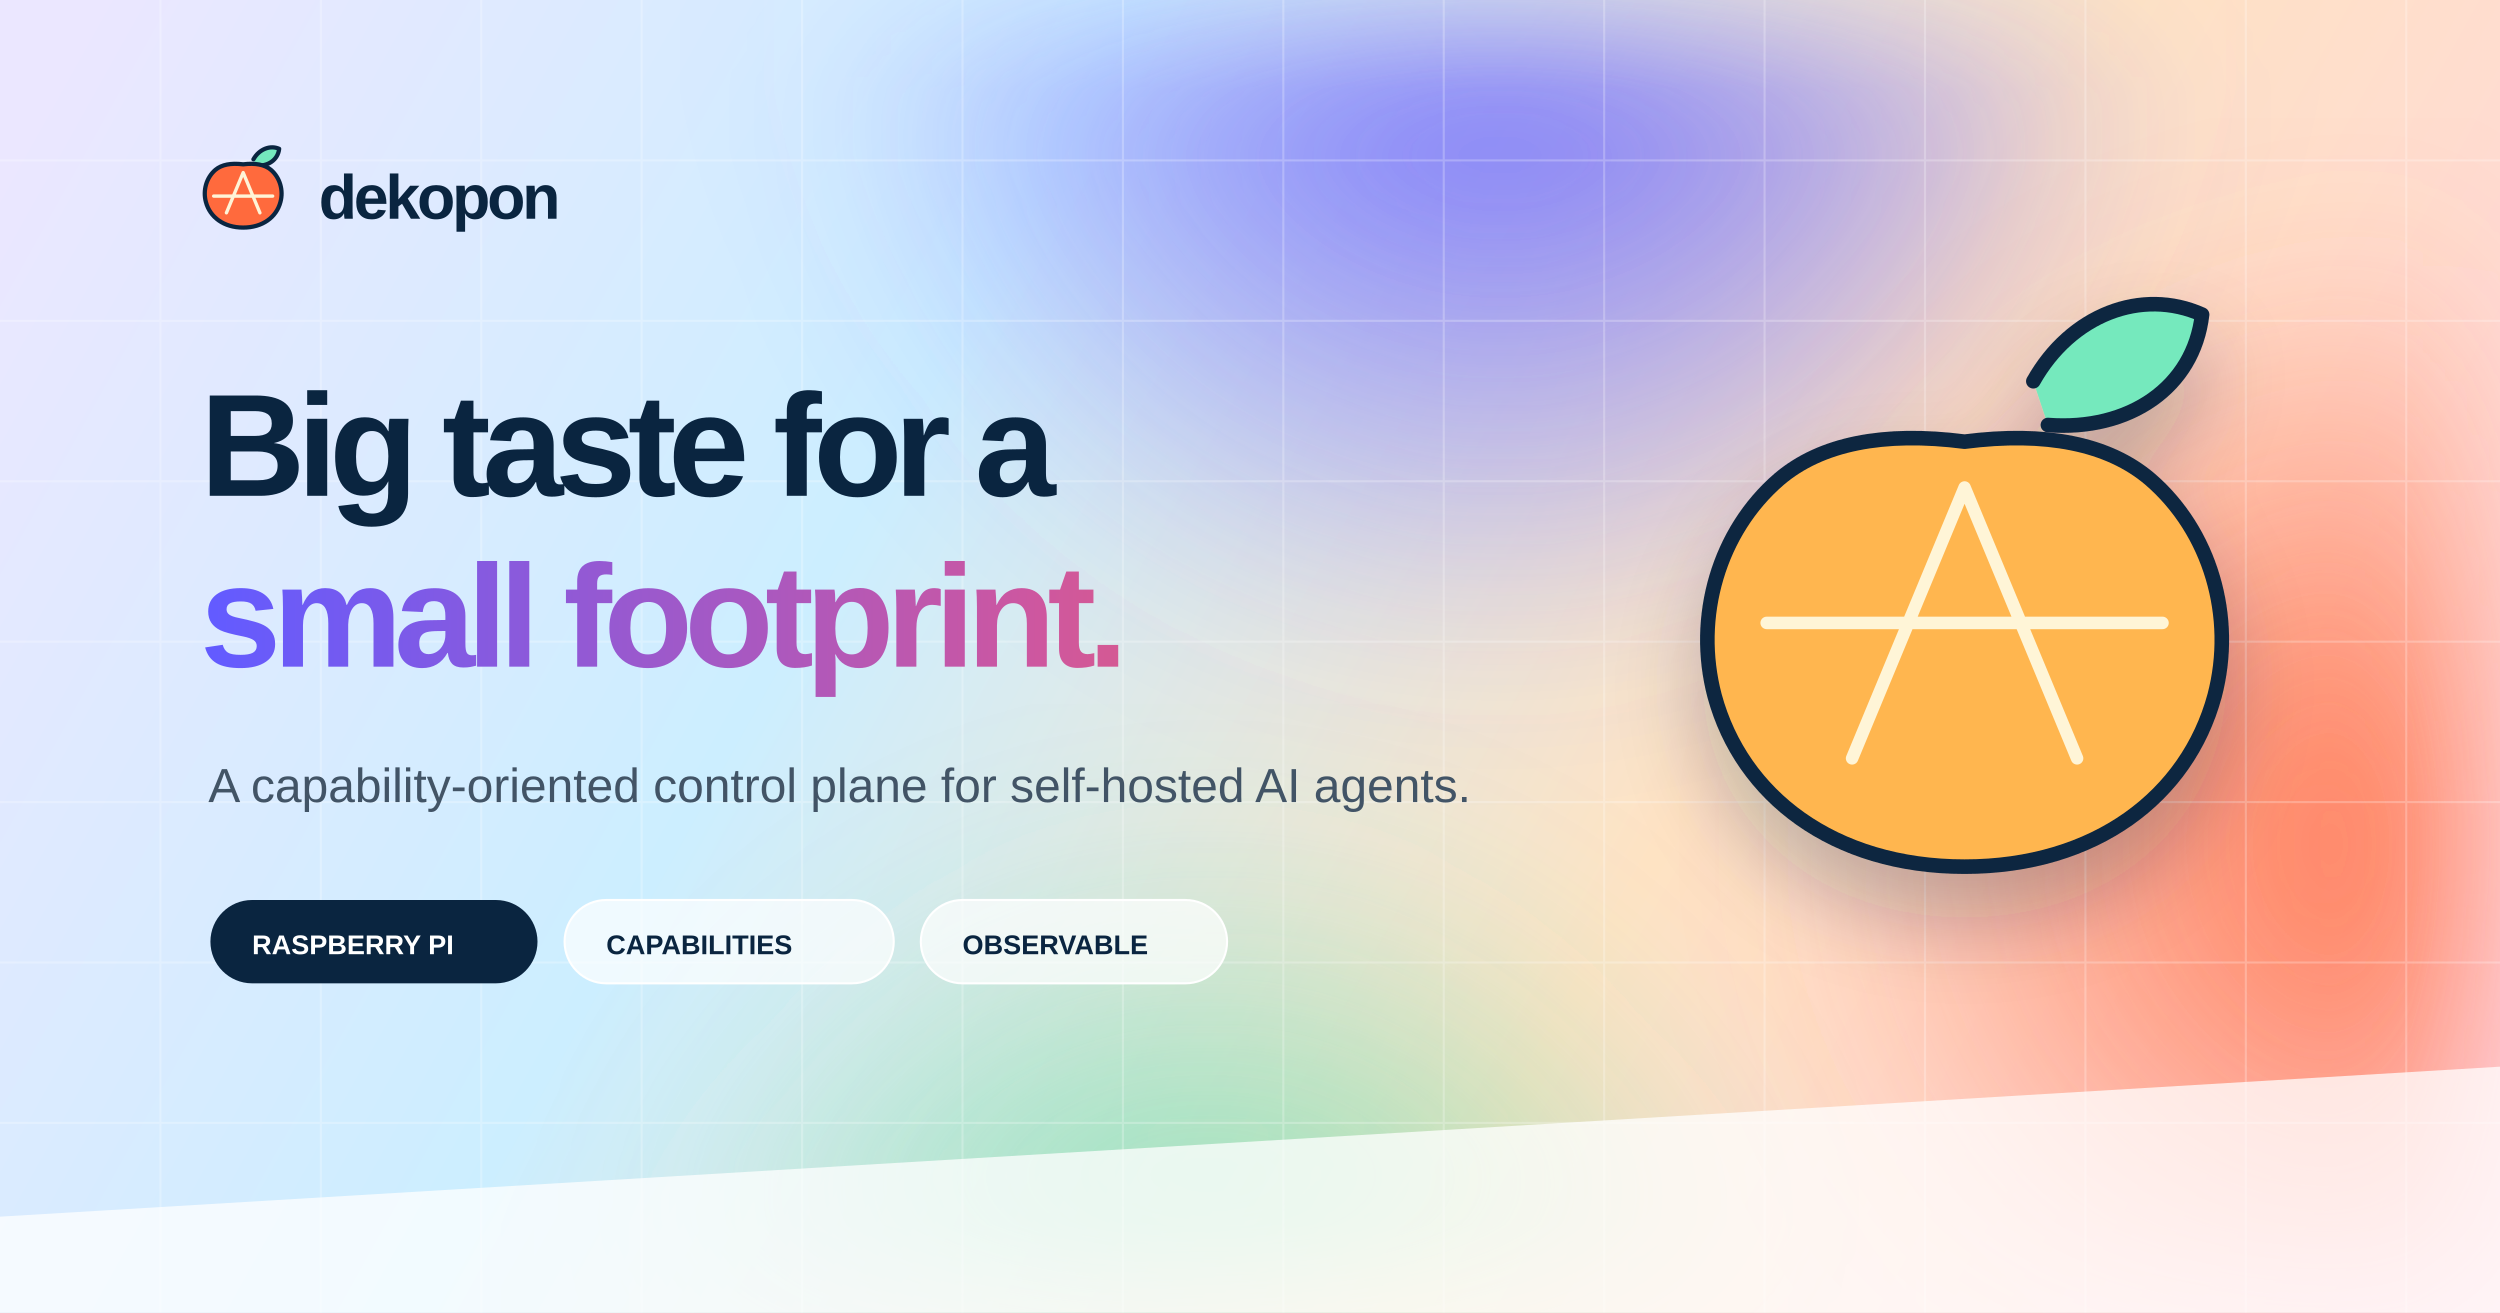
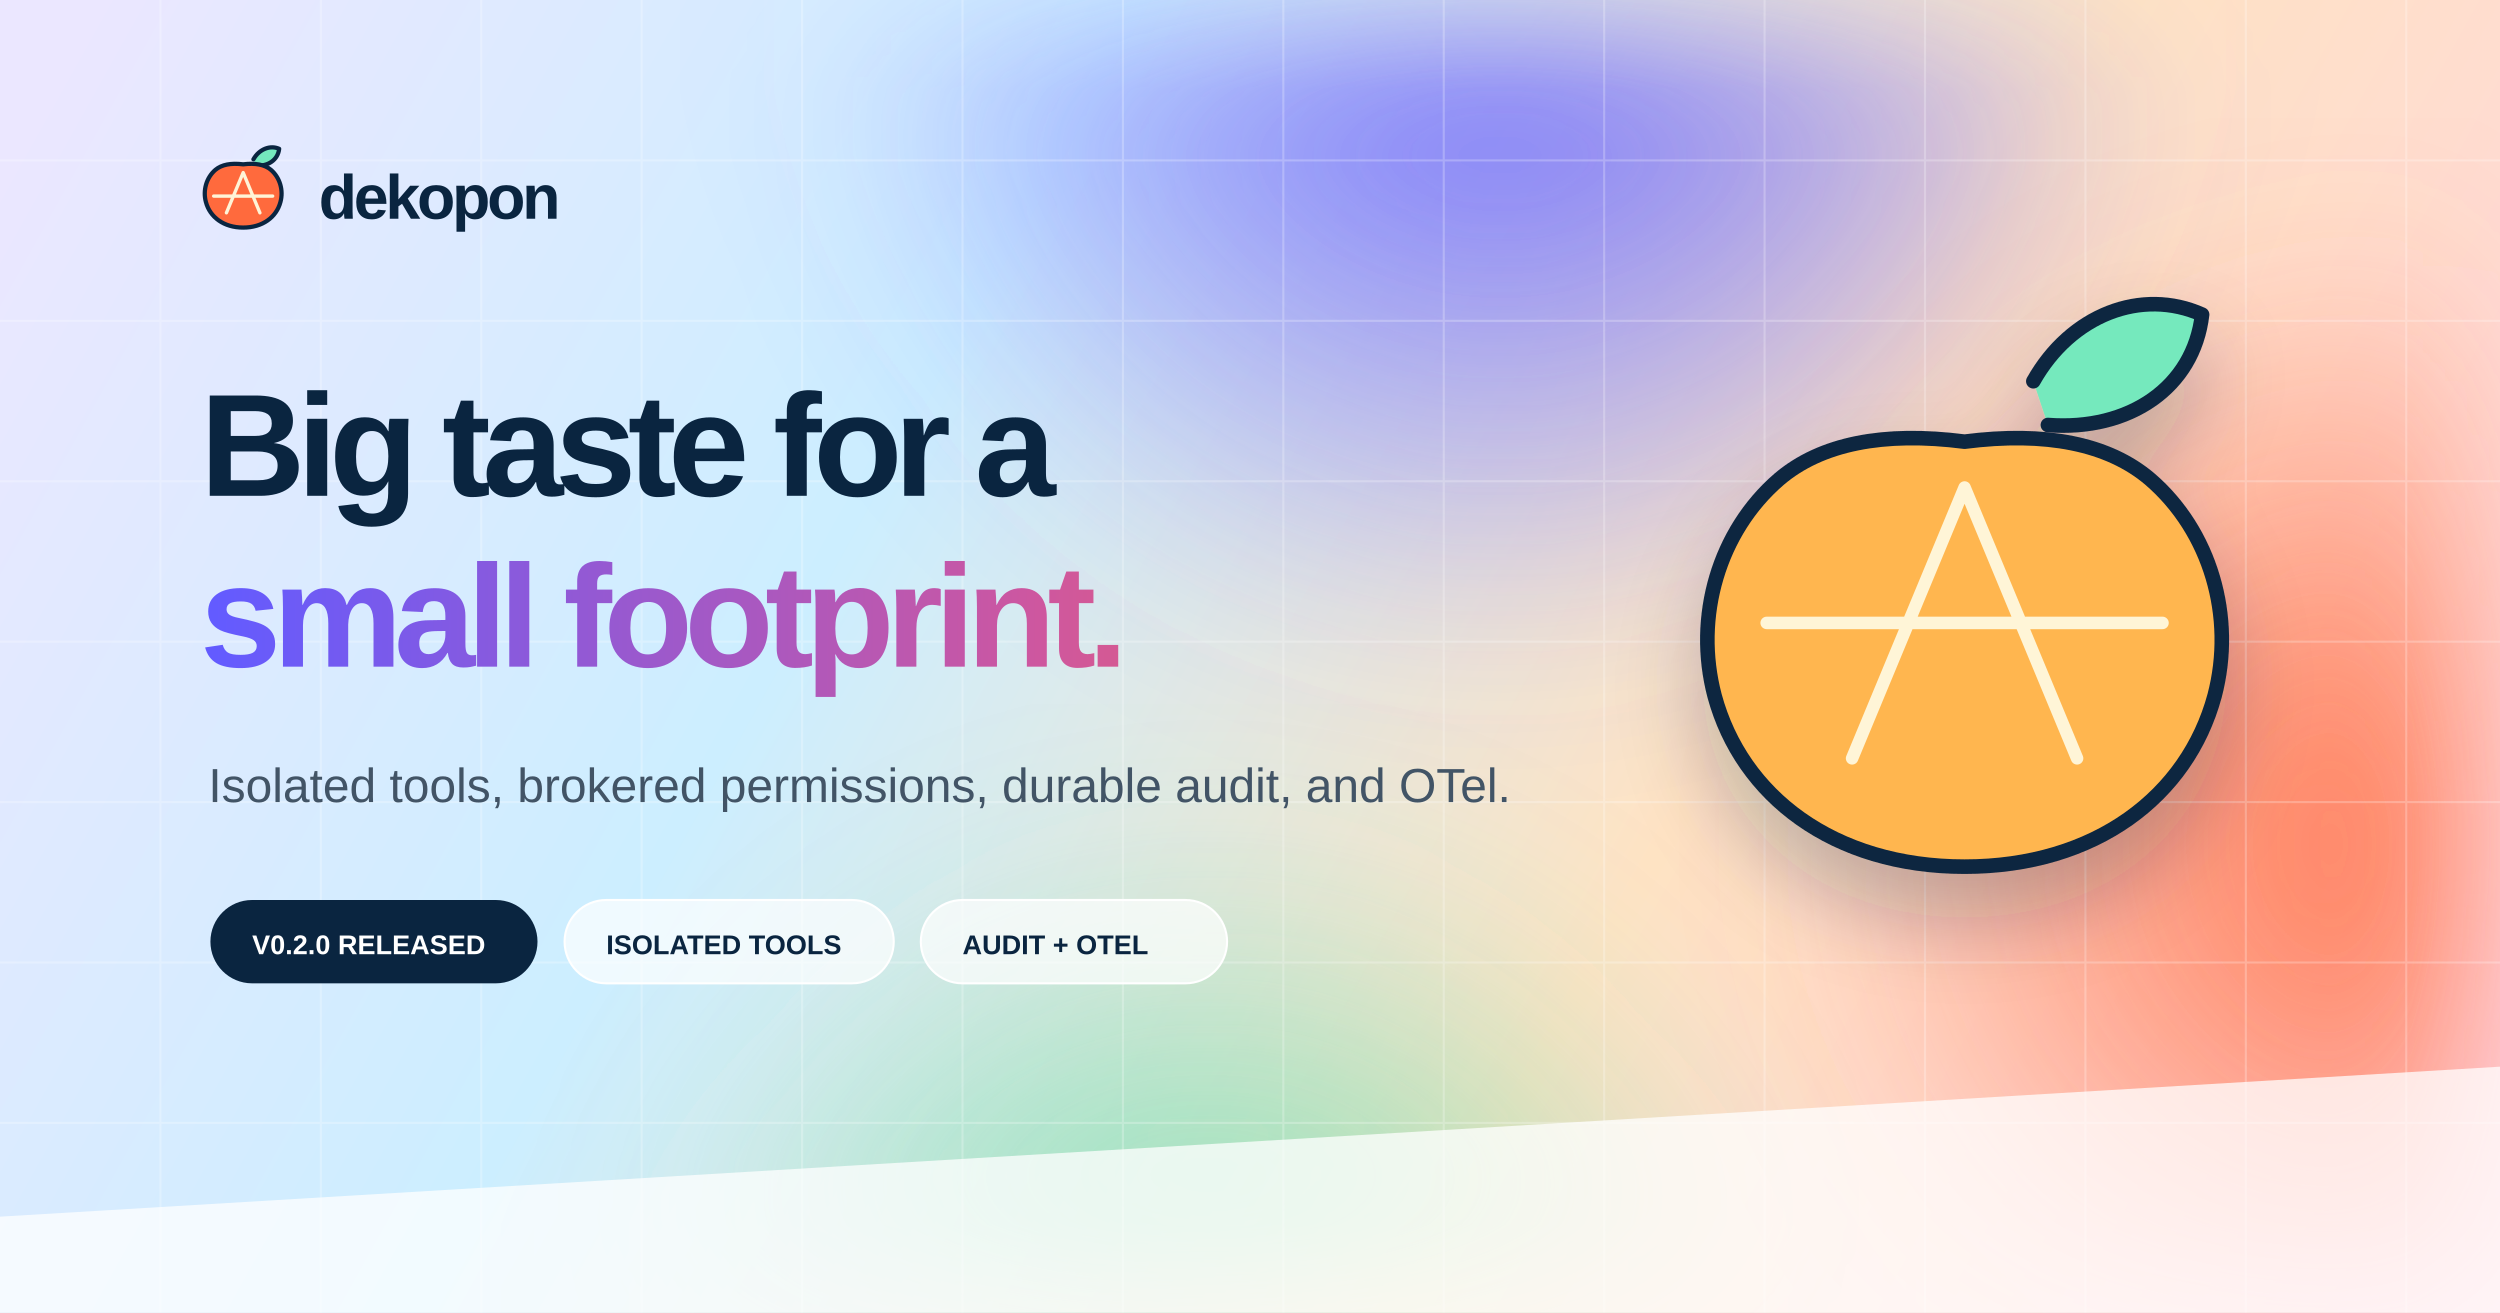
<svg xmlns="http://www.w3.org/2000/svg" width="1200" height="630" viewBox="0 0 1200 630">
  <defs>
    <linearGradient id="bg" x1="35" y1="20" x2="1130" y2="630" gradientUnits="userSpaceOnUse">
      <stop stop-color="#ebe7ff" />
      <stop offset=".35" stop-color="#cceeff" />
      <stop offset=".68" stop-color="#ffe3c4" />
      <stop offset="1" stop-color="#ffd4df" />
    </linearGradient>
    <radialGradient id="purple">
      <stop stop-color="#635bff" stop-opacity=".95" />
      <stop offset="1" stop-color="#635bff" stop-opacity="0" />
    </radialGradient>
    <radialGradient id="orange">
      <stop stop-color="#ff6a3d" stop-opacity=".9" />
      <stop offset="1" stop-color="#ff6a3d" stop-opacity="0" />
    </radialGradient>
    <radialGradient id="mint">
      <stop stop-color="#48dfaa" stop-opacity=".8" />
      <stop offset="1" stop-color="#48dfaa" stop-opacity="0" />
    </radialGradient>
    <linearGradient id="type" x1="103" y1="344" x2="822" y2="344" gradientUnits="userSpaceOnUse">
      <stop stop-color="#635bff" />
      <stop offset=".55" stop-color="#ce579f" />
      <stop offset="1" stop-color="#ff6a3d" />
    </linearGradient>
    <linearGradient id="fruit" x1="867" y1="183" x2="1083" y2="479" gradientUnits="userSpaceOnUse">
      <stop stop-color="#ffb64f" />
      <stop offset="1" stop-color="#ff5c42" />
    </linearGradient>
    <filter id="blur">
      <feGaussianBlur stdDeviation="45" />
    </filter>
    <filter id="shadow" x="-40%" y="-40%" width="180%" height="180%">
      <feDropShadow dx="0" dy="22" stdDeviation="20" flood-color="#172b4d" flood-opacity=".24" />
    </filter>
  </defs>
  <rect width="1200" height="630" fill="url(#bg)" />
  <circle cx="720" cy="-10" r="330" fill="url(#purple)" filter="url(#blur)" />
  <circle cx="1150" cy="405" r="290" fill="url(#orange)" filter="url(#blur)" />
  <circle cx="580" cy="680" r="285" fill="url(#mint)" filter="url(#blur)" />
  <g opacity=".24" stroke="#fff">
    <path d="M0 77h1200M0 154h1200M0 231h1200M0 308h1200M0 385h1200M0 462h1200M0 539h1200" />
    <path d="M77 0v630M154 0v630M231 0v630M308 0v630M385 0v630M462 0v630M539 0v630M616 0v630M693 0v630M770 0v630M847 0v630M924 0v630M1001 0v630M1078 0v630M1155 0v630" />
  </g>
  <g transform="translate(92 67)">
    <g transform="scale(1.2)">
      <path d="M24.7 7.9c2.3-4.1 6.7-5.8 10.3-4.2-.5 4.4-4.4 7.1-9.4 6.7" fill="#74e9bd" stroke="#0a2540" stroke-width="1.7" stroke-linecap="round" stroke-linejoin="round" />
      <path d="M31.7 12.1c-2.5-2.1-6.2-2.8-11.1-2.2-4.9-.6-8.6.1-11.1 2.2C5.9 15.2 4.4 20.3 5.7 25c1.6 6 7.1 10.2 14.9 10.2S33.9 31 35.5 25c1.3-4.7-.2-9.8-3.8-12.9Z" fill="#ff6a3d" stroke="#0a2540" stroke-width="1.7" stroke-linejoin="round" />
      <path d="m20.6 13.2-6.7 16.1M20.6 13.2l6.7 16.1M8.8 22.6h23.6" fill="none" stroke="#fff4d7" stroke-width="1.35" stroke-linecap="round" />
    </g>
    <text x="61" y="38" fill="#0a2540" font-family="Arial, Helvetica, sans-serif" font-size="30" font-weight="700" letter-spacing="-1.5">dekopon</text>
  </g>
  <text x="96" y="238" fill="#0a2540" font-family="Arial, Helvetica, sans-serif" font-size="70" font-weight="700" letter-spacing="-4">Big taste for a</text>
  <text x="96" y="320" fill="url(#type)" font-family="Arial, Helvetica, sans-serif" font-size="70" font-weight="700" letter-spacing="-4">small footprint.</text>
-   <text x="100" y="385" fill="#425466" font-family="Arial, Helvetica, sans-serif" font-size="23">A capability-oriented control plane for self-hosted AI agents.</text>
+   <text x="100" y="385" fill="#425466" font-family="Arial, Helvetica, sans-serif" font-size="23">Isolated tools, brokered permissions, durable audit, and OTel.</text>
  <g transform="translate(101 432)">
    <rect width="157" height="40" rx="20" fill="#0a2540" />
-     <text x="20" y="26" fill="#fff" font-family="Arial, Helvetica, sans-serif" font-size="13" font-weight="700">RASPBERRY PI</text>
+     <text x="20" y="26" fill="#fff" font-family="Arial, Helvetica, sans-serif" font-size="13" font-weight="700">V0.2.0 RELEASED</text>
    <rect x="170" width="158" height="40" rx="20" fill="#fff" fill-opacity=".7" stroke="#fff" />
-     <text x="190" y="26" fill="#0a2540" font-family="Arial, Helvetica, sans-serif" font-size="13" font-weight="700">CAPABILITIES</text>
+     <text x="190" y="26" fill="#0a2540" font-family="Arial, Helvetica, sans-serif" font-size="13" font-weight="700">ISOLATED TOOLS</text>
    <rect x="341" width="147" height="40" rx="20" fill="#fff" fill-opacity=".7" stroke="#fff" />
-     <text x="361" y="26" fill="#0a2540" font-family="Arial, Helvetica, sans-serif" font-size="13" font-weight="700">OBSERVABLE</text>
+     <text x="361" y="26" fill="#0a2540" font-family="Arial, Helvetica, sans-serif" font-size="13" font-weight="700">AUDIT + OTEL</text>
  </g>
  <g transform="translate(882 160)" filter="url(#shadow)">
    <path d="M94 23C112-9 146-22 175-9c-4 35-35 56-74 53" fill="#74e9bd" stroke="#0a2540" stroke-width="7" stroke-linecap="round" stroke-linejoin="round" />
    <path d="M150 70c-20-17-50-23-89-18-39-5-69 1-89 18-29 25-41 66-31 104 13 48 57 82 120 82s107-34 120-82c10-38-2-79-31-104Z" fill="url(#fruit)" stroke="#0a2540" stroke-width="7" stroke-linejoin="round" />
    <path d="M61 74 7 204M61 74l54 130M-34 139h190" fill="none" stroke="#fff5d7" stroke-width="6" stroke-linecap="round" />
  </g>
  <path d="M0 584 1200 512v118H0Z" fill="#fff" fill-opacity=".75" />
</svg>
